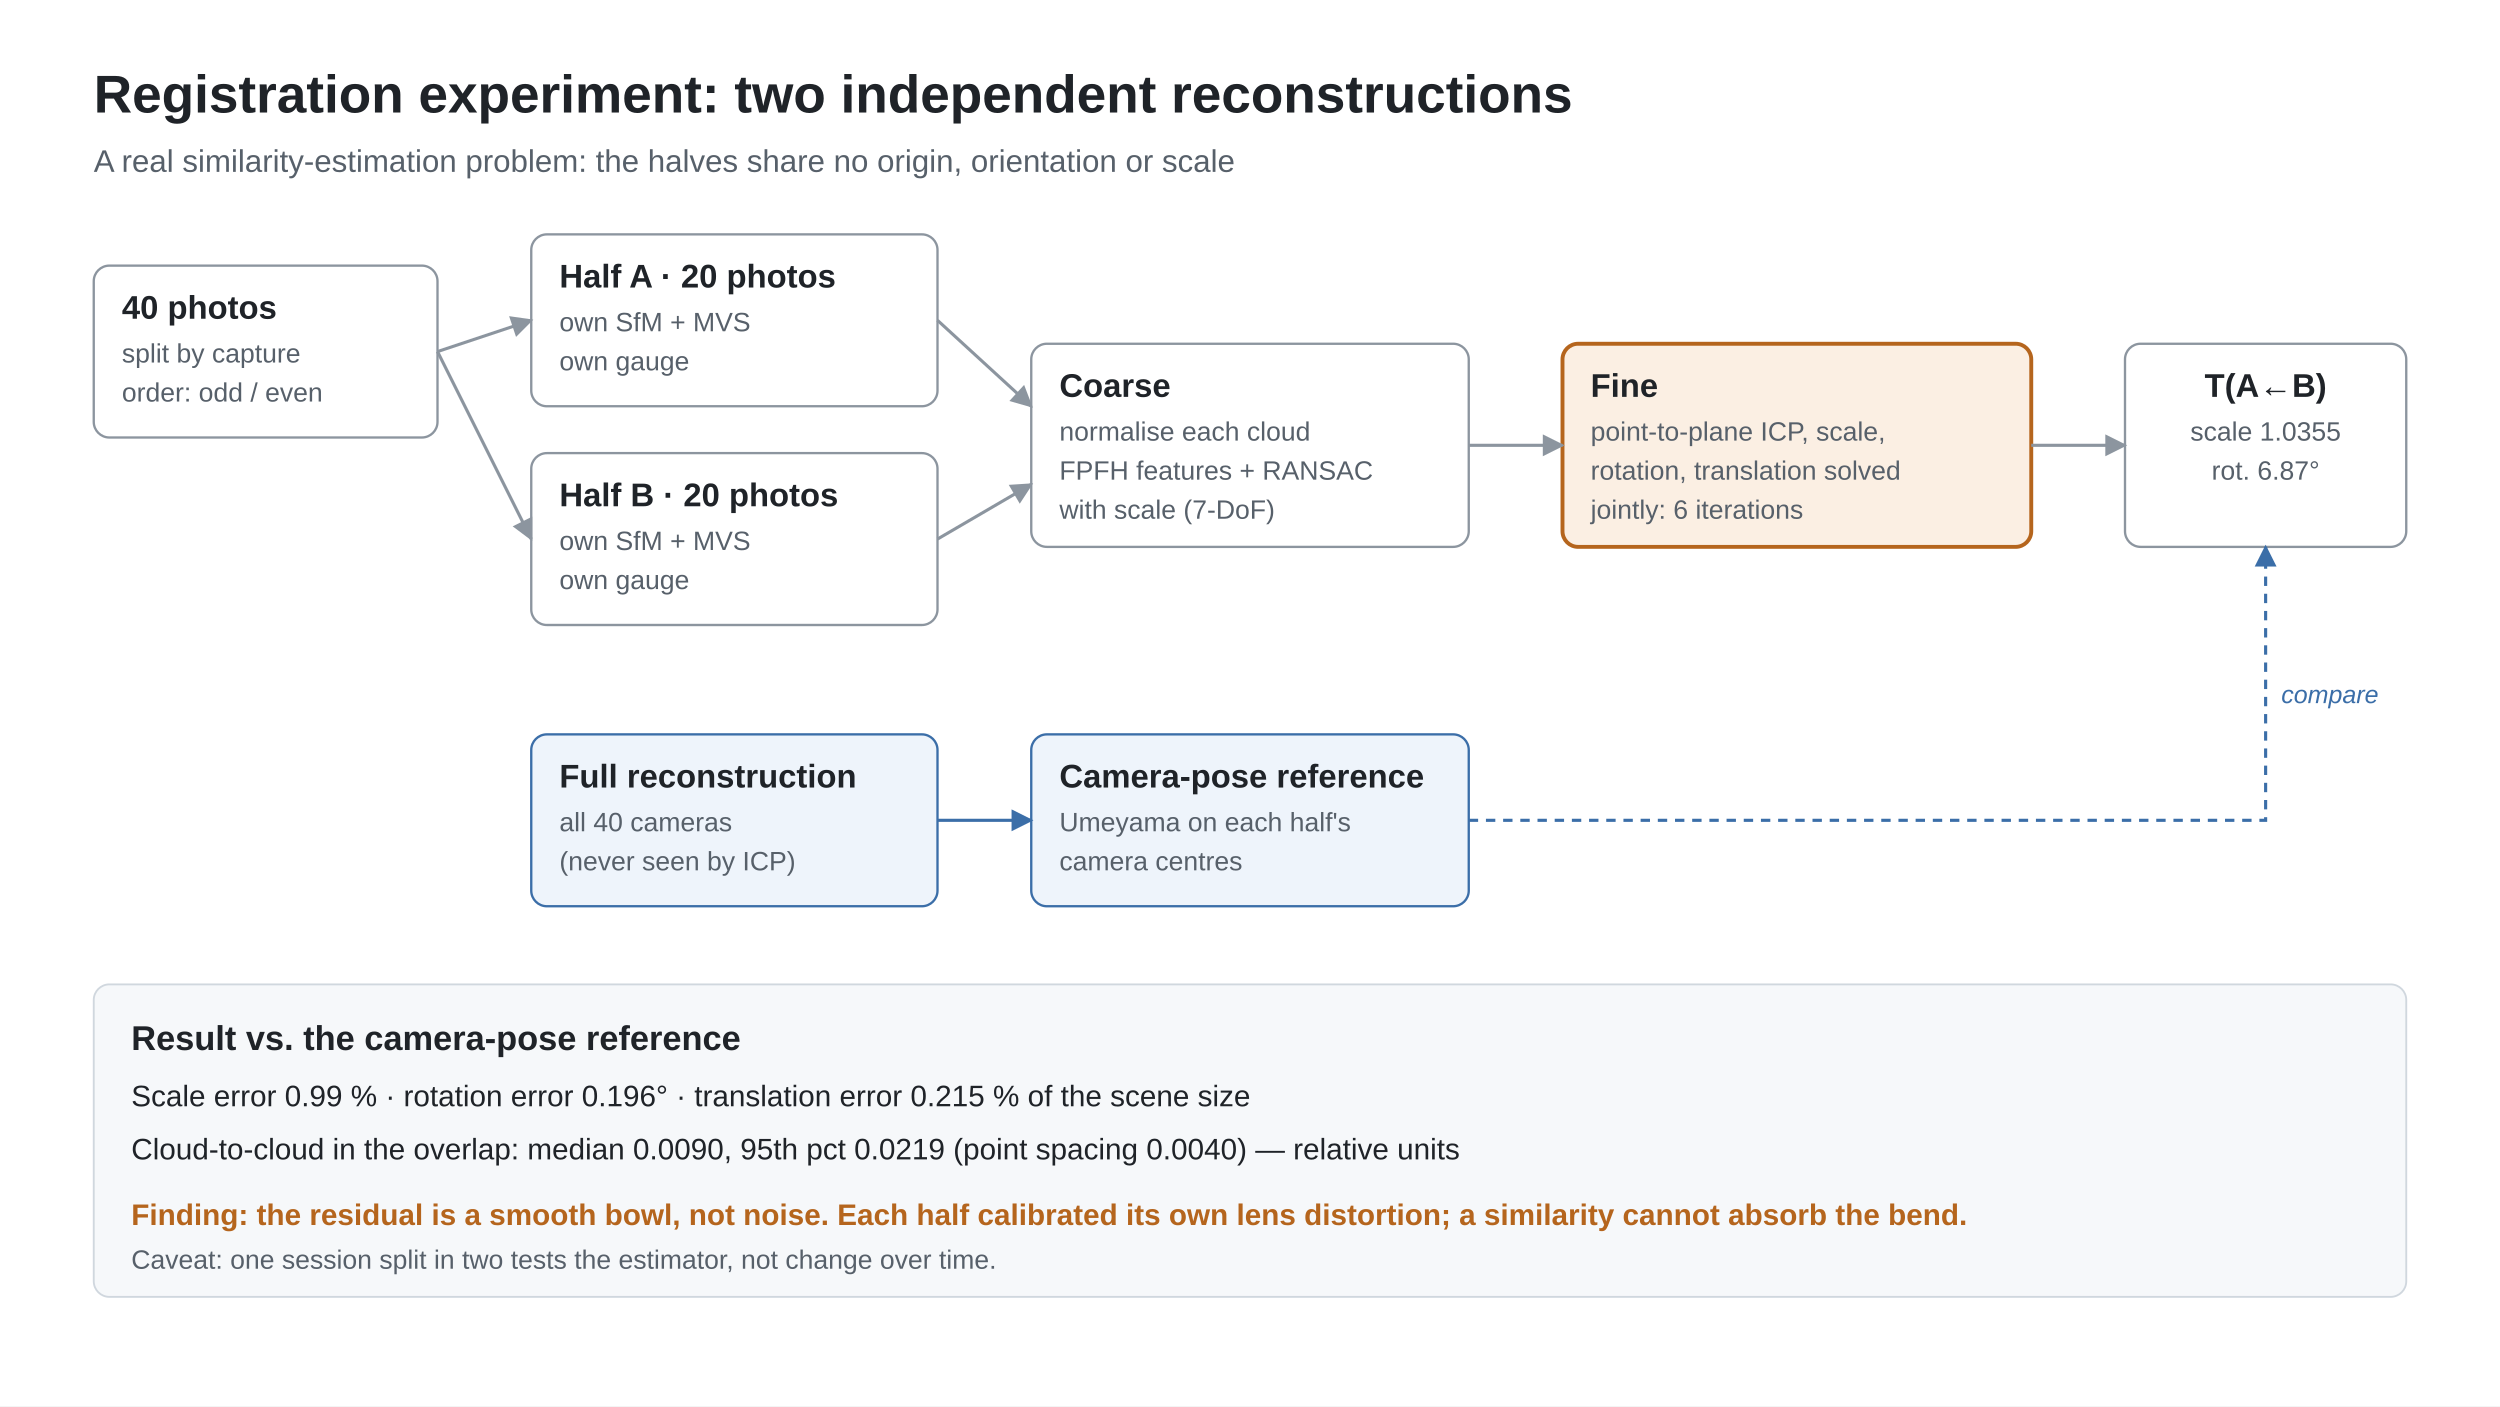
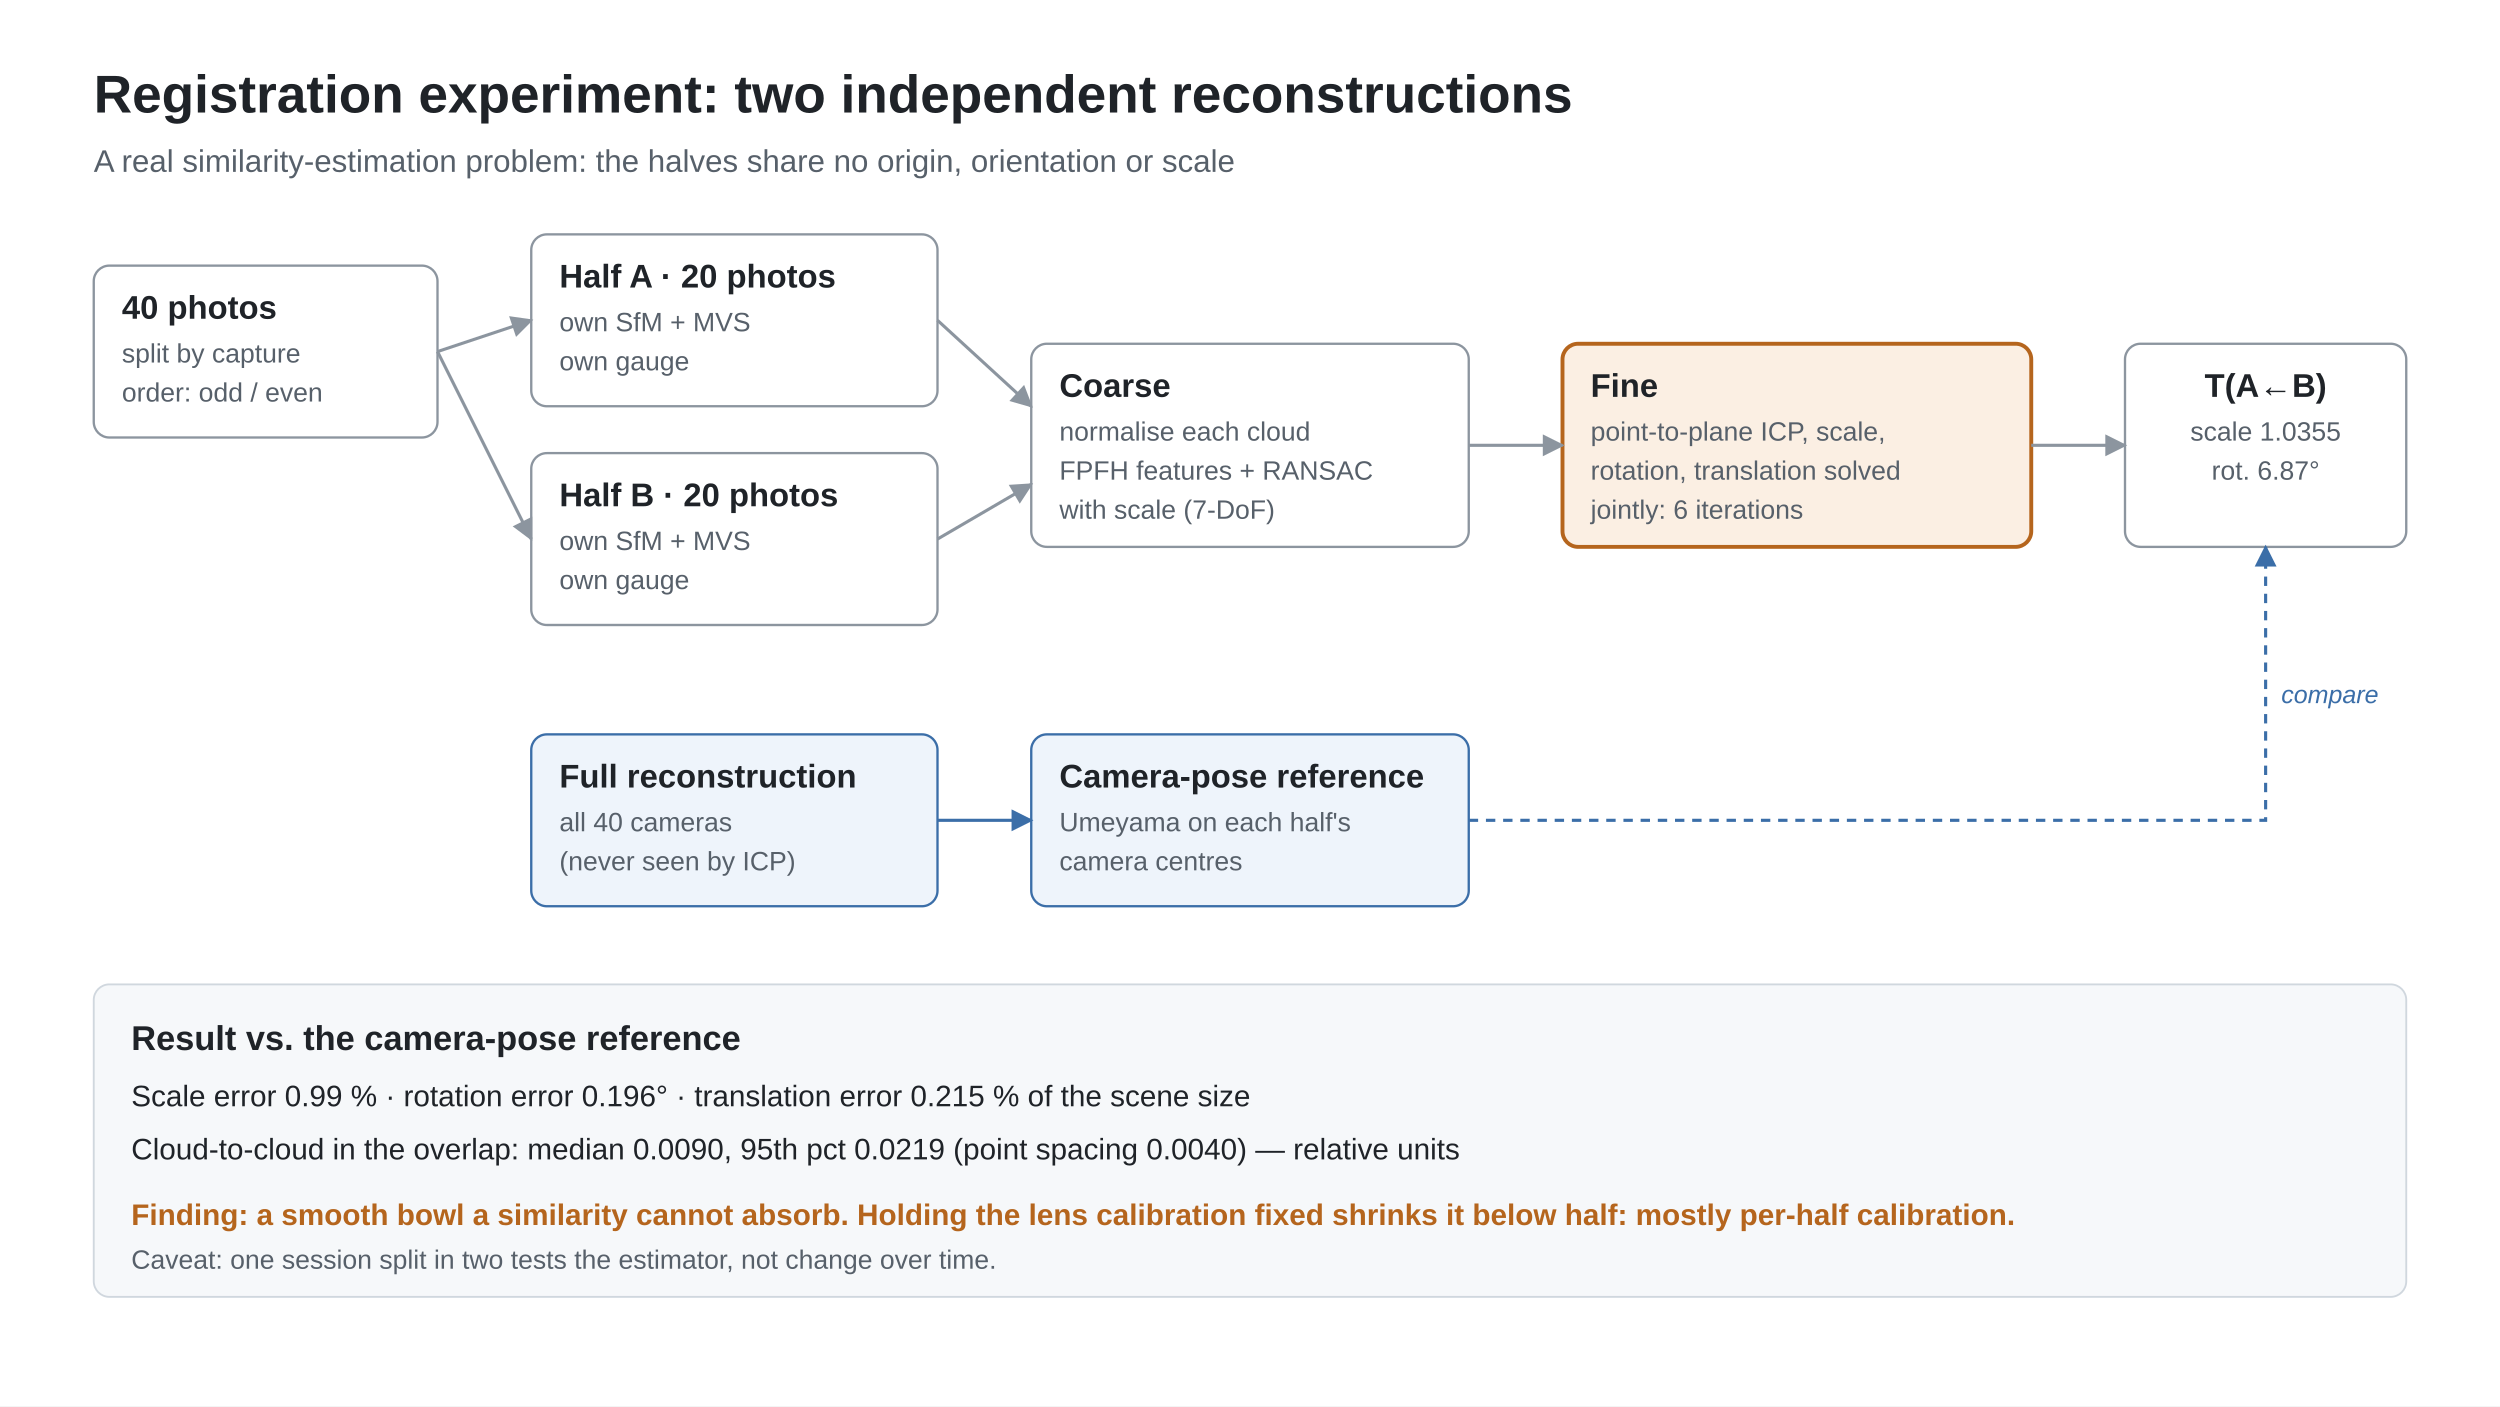
<svg xmlns="http://www.w3.org/2000/svg" viewBox="0 0 1600 900" width="1600" height="900" font-family="Segoe UI, Helvetica Neue, Arial, sans-serif">
  <defs>
    <marker id="arr" viewBox="0 0 10 10" refX="9" refY="5" markerWidth="7" markerHeight="7" orient="auto-start-reverse">
      <path d="M0 0L10 5L0 10z" fill="#8c959f" />
    </marker>
    <marker id="arrA" viewBox="0 0 10 10" refX="9" refY="5" markerWidth="7" markerHeight="7" orient="auto-start-reverse">
      <path d="M0 0L10 5L0 10z" fill="#b5651d" />
    </marker>
    <marker id="arrE" viewBox="0 0 10 10" refX="9" refY="5" markerWidth="7" markerHeight="7" orient="auto-start-reverse">
      <path d="M0 0L10 5L0 10z" fill="#3b6ea8" />
    </marker>
  </defs>
  <rect width="1600" height="900" fill="white" />
  <text x="60" y="72" font-size="34" fill="#1f2328" font-weight="600" text-anchor="start">Registration experiment: two independent reconstructions</text>
  <text x="60" y="110" font-size="20" fill="#57606a" text-anchor="start">A real similarity-estimation problem: the halves share no origin, orientation or scale</text>
  <rect x="60" y="170" width="220" height="110" rx="10" fill="white" stroke="#8c959f" stroke-width="1.5" />
  <text x="78" y="204" font-size="21" fill="#1f2328" font-weight="600" text-anchor="start">40 photos</text>
  <text x="78" y="232" font-size="17" fill="#57606a" text-anchor="start">split by capture</text>
  <text x="78" y="257" font-size="17" fill="#57606a" text-anchor="start">order: odd / even</text>
  <rect x="340" y="150" width="260" height="110" rx="10" fill="white" stroke="#8c959f" stroke-width="1.5" />
  <text x="358" y="184" font-size="21" fill="#1f2328" font-weight="600" text-anchor="start">Half A · 20 photos</text>
  <text x="358" y="212" font-size="17" fill="#57606a" text-anchor="start">own SfM + MVS</text>
  <text x="358" y="237" font-size="17" fill="#57606a" text-anchor="start">own gauge</text>
  <rect x="340" y="290" width="260" height="110" rx="10" fill="white" stroke="#8c959f" stroke-width="1.5" />
  <text x="358" y="324" font-size="21" fill="#1f2328" font-weight="600" text-anchor="start">Half B · 20 photos</text>
  <text x="358" y="352" font-size="17" fill="#57606a" text-anchor="start">own SfM + MVS</text>
  <text x="358" y="377" font-size="17" fill="#57606a" text-anchor="start">own gauge</text>
  <rect x="660" y="220" width="280" height="130" rx="10" fill="white" stroke="#8c959f" stroke-width="1.5" />
  <text x="678" y="254" font-size="21" fill="#1f2328" font-weight="600" text-anchor="start">Coarse</text>
  <text x="678" y="282" font-size="17" fill="#57606a" text-anchor="start">normalise each cloud</text>
  <text x="678" y="307" font-size="17" fill="#57606a" text-anchor="start">FPFH features + RANSAC</text>
  <text x="678" y="332" font-size="17" fill="#57606a" text-anchor="start">with scale (7-DoF)</text>
  <rect x="1000" y="220" width="300" height="130" rx="10" fill="#fbefe3" stroke="#b5651d" stroke-width="2.5" />
  <text x="1018" y="254" font-size="21" fill="#1f2328" font-weight="600" text-anchor="start">Fine</text>
  <text x="1018" y="282" font-size="17" fill="#57606a" text-anchor="start">point-to-plane ICP, scale,</text>
  <text x="1018" y="307" font-size="17" fill="#57606a" text-anchor="start">rotation, translation solved</text>
  <text x="1018" y="332" font-size="17" fill="#57606a" text-anchor="start">jointly: 6 iterations</text>
  <rect x="1360" y="220" width="180" height="130" rx="10" fill="white" stroke="#8c959f" stroke-width="1.5" />
  <text x="1450.0" y="254" font-size="21" fill="#1f2328" font-weight="600" text-anchor="middle">T(A←B)</text>
  <text x="1450.0" y="282" font-size="17" fill="#57606a" text-anchor="middle">scale 1.0355</text>
  <text x="1450.0" y="307" font-size="17" fill="#57606a" text-anchor="middle">rot. 6.87°</text>
  <path d="M280 225 L340 205" fill="none" stroke="#8c959f" stroke-width="2" marker-end="url(#arr)" />
  <path d="M280 225 L340 345" fill="none" stroke="#8c959f" stroke-width="2" marker-end="url(#arr)" />
  <path d="M600 205 L660 260" fill="none" stroke="#8c959f" stroke-width="2" marker-end="url(#arr)" />
  <path d="M600 345 L660 310" fill="none" stroke="#8c959f" stroke-width="2" marker-end="url(#arr)" />
  <path d="M940 285 L1000 285" fill="none" stroke="#8c959f" stroke-width="2" marker-end="url(#arr)" />
  <path d="M1300 285 L1360 285" fill="none" stroke="#8c959f" stroke-width="2" marker-end="url(#arr)" />
  <rect x="340" y="470" width="260" height="110" rx="10" fill="#eef4fb" stroke="#3b6ea8" stroke-width="1.5" />
  <text x="358" y="504" font-size="21" fill="#1f2328" font-weight="600" text-anchor="start">Full reconstruction</text>
  <text x="358" y="532" font-size="17" fill="#57606a" text-anchor="start">all 40 cameras</text>
  <text x="358" y="557" font-size="17" fill="#57606a" text-anchor="start">(never seen by ICP)</text>
  <rect x="660" y="470" width="280" height="110" rx="10" fill="#eef4fb" stroke="#3b6ea8" stroke-width="1.5" />
  <text x="678" y="504" font-size="21" fill="#1f2328" font-weight="600" text-anchor="start">Camera-pose reference</text>
  <text x="678" y="532" font-size="17" fill="#57606a" text-anchor="start">Umeyama on each half's</text>
  <text x="678" y="557" font-size="17" fill="#57606a" text-anchor="start">camera centres</text>
  <path d="M600 525 L660 525" fill="none" stroke="#3b6ea8" stroke-width="2" marker-end="url(#arrE)" />
  <path d="M940 525 L1450 525 L1450 350" fill="none" stroke="#3b6ea8" stroke-width="2" stroke-dasharray="6 5" marker-end="url(#arrE)" />
  <text x="1460" y="450" font-size="16" fill="#3b6ea8" font-style="italic" text-anchor="start">compare</text>
  <rect x="60" y="630" width="1480" height="200" rx="10" fill="#f6f8fa" stroke="#d0d7de" stroke-width="1.2" />
  <text x="84" y="672" font-size="22" fill="#1f2328" font-weight="600" text-anchor="start">Result vs. the camera-pose reference</text>
  <text x="84" y="708" font-size="19" fill="#1f2328" text-anchor="start">Scale error 0.99 %   ·   rotation error 0.196°   ·   translation error 0.215 % of the scene size</text>
  <text x="84" y="742" font-size="19" fill="#1f2328" text-anchor="start">Cloud-to-cloud in the overlap: median 0.0090, 95th pct 0.0219 (point spacing 0.0040) — relative units</text>
-   <text x="84" y="784" font-size="19" fill="#b5651d" font-weight="600" text-anchor="start">Finding: the residual is a smooth bowl, not noise. Each half calibrated its own lens distortion; a similarity cannot absorb the bend.</text>
+   <text x="84" y="784" font-size="19" fill="#b5651d" font-weight="600" text-anchor="start">Finding: a smooth bowl a similarity cannot absorb. Holding the lens calibration fixed shrinks it below half: mostly per-half calibration.</text>
  <text x="84" y="812" font-size="17" fill="#57606a" text-anchor="start">Caveat: one session split in two tests the estimator, not change over time.</text>
</svg>
